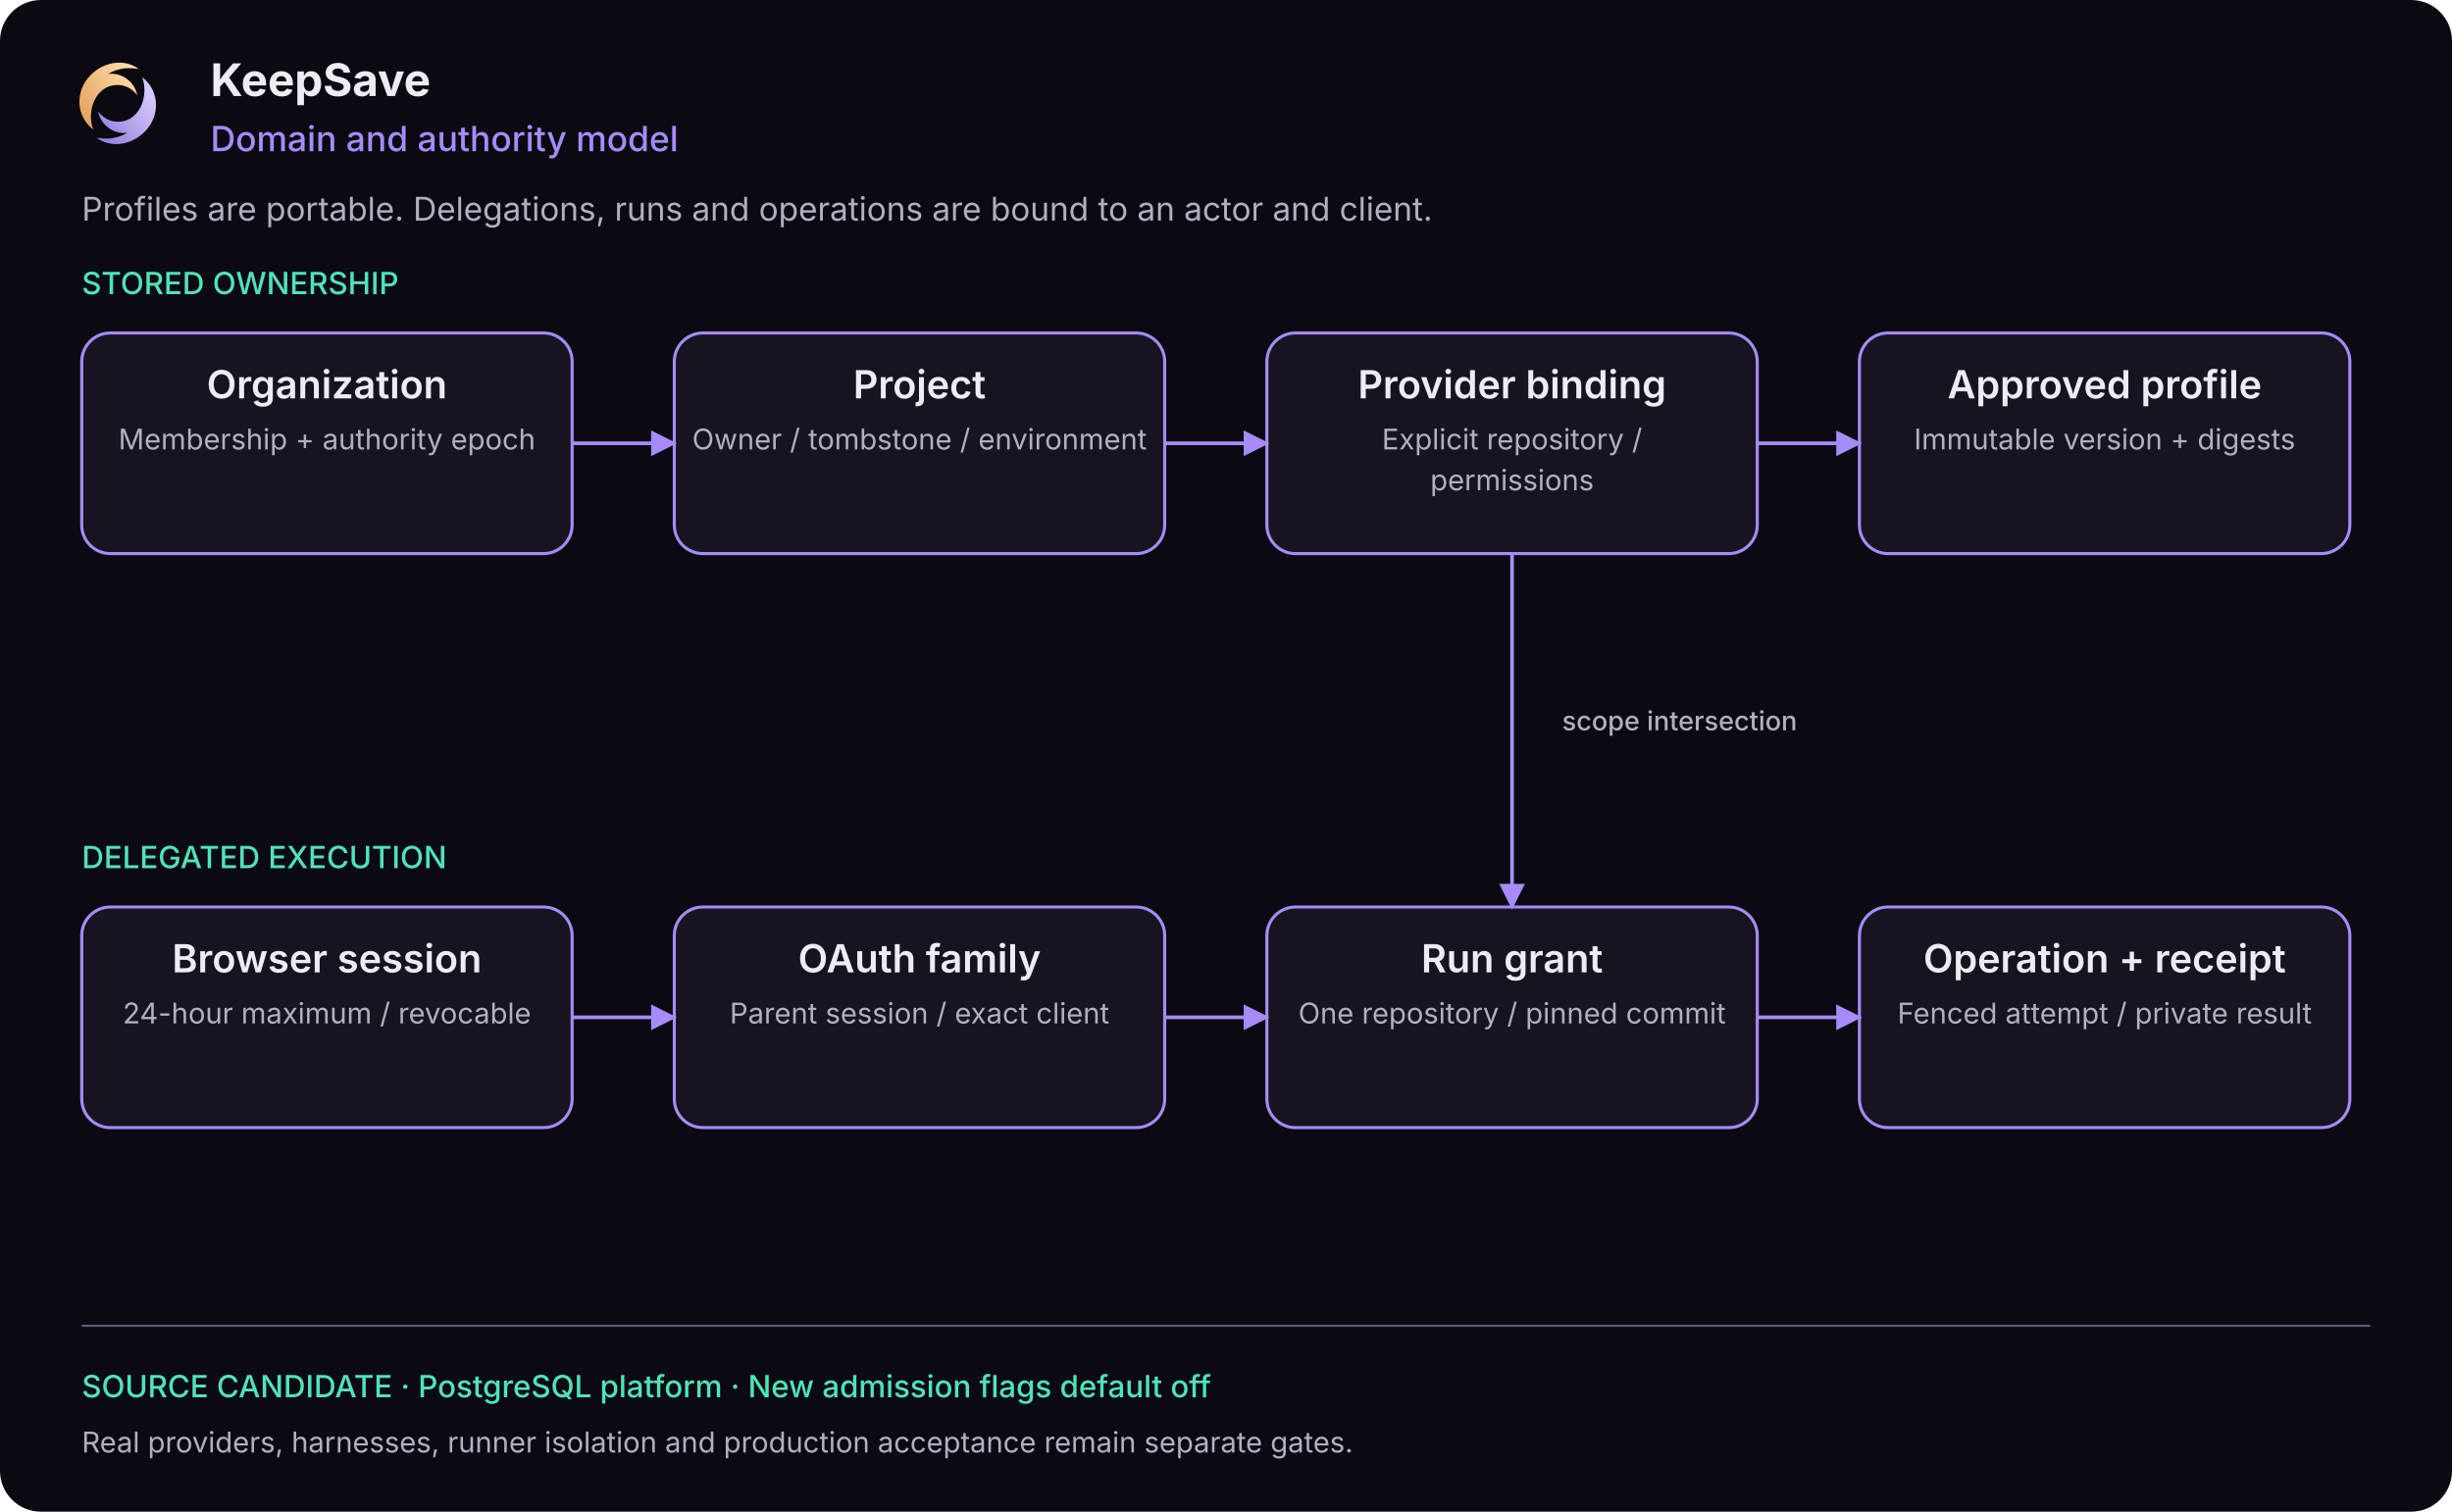
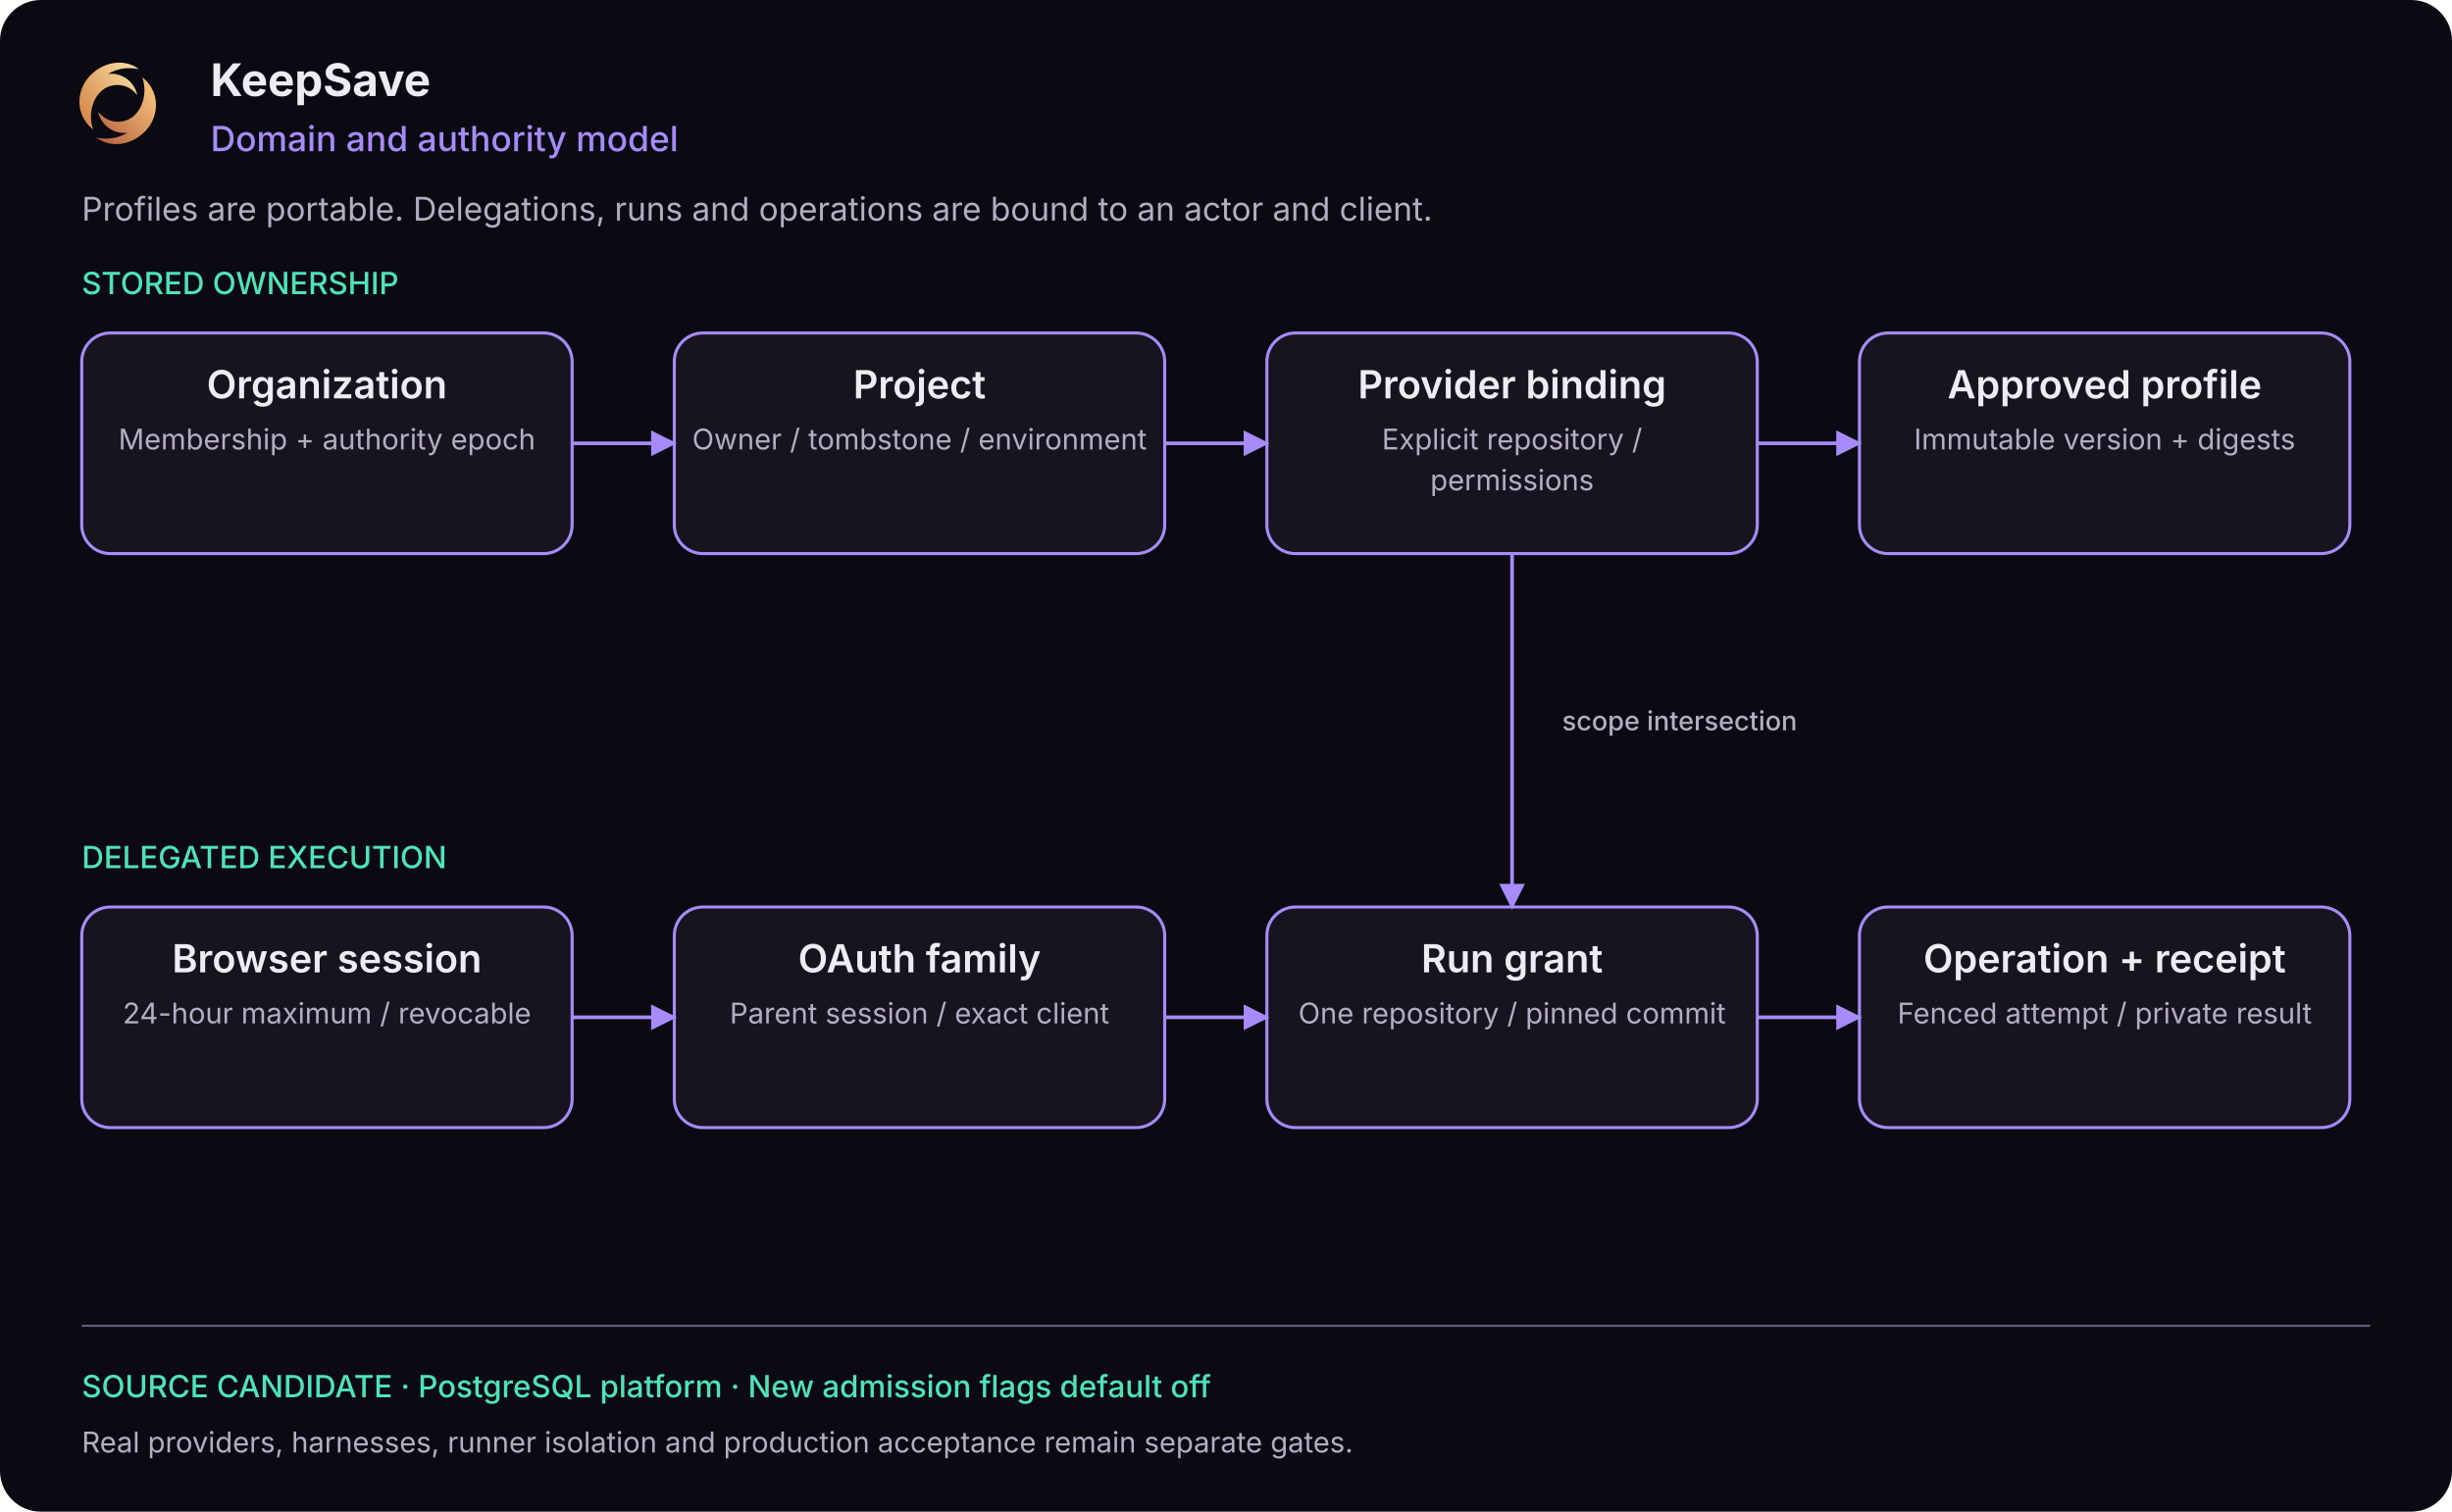
<svg xmlns="http://www.w3.org/2000/svg" width="1200" height="740" viewBox="0 0 1200 740" role="img" aria-labelledby="title desc">
  <defs>
    <marker id="arrow" viewBox="0 0 10 10" refX="9" refY="5" markerWidth="7" markerHeight="7" orient="auto-start-reverse">
      <path d="M0 0L10 5L0 10Z" fill="#a78bfa" />
    </marker>
  </defs>
  <rect width="1200" height="740" rx="20" fill="#0b0a12" />
  <g transform="translate(32 25) scale(.8)">
    <defs>
      <linearGradient id="warm" x1="10" y1="35" x2="44" y2="12" gradientUnits="userSpaceOnUse">
-         <stop stop-color="#e7a566" />
-         <stop offset="1" stop-color="#ffe2ad" />
+         <stop stop-color="#d98d50" />
+         <stop offset="1" stop-color="#f8dda2" />
      </linearGradient>
-       <linearGradient id="cool" x1="54" y1="29" x2="23" y2="54" gradientUnits="userSpaceOnUse">
-         <stop stop-color="#d6c9ff" />
-         <stop offset="1" stop-color="#9680dc" />
+       <linearGradient id="copper" x1="54" y1="29" x2="23" y2="54" gradientUnits="userSpaceOnUse">
+         <stop stop-color="#f1ba76" />
+         <stop offset="1" stop-color="#b96743" />
      </linearGradient>
    </defs>
    <path d="M45 11C34 3 19 8 12 19C6 29 8 41 17 48C13 37 18 23 29 21C35 20 40 22 44 27C42 18 34 13 26 14C33 10 39 10 45 11Z" fill="url(#warm)" />
-     <path d="M19 53C30 61 45 56 52 45C58 35 56 23 47 16C51 27 46 41 35 43C29 44 24 42 20 37C22 46 30 51 38 50C31 54 25 54 19 53Z" fill="url(#cool)" />
+     <path d="M19 53C30 61 45 56 52 45C58 35 56 23 47 16C51 27 46 41 35 43C29 44 24 42 20 37C22 46 30 51 38 50C31 54 25 54 19 53Z" fill="url(#copper)" />
  </g>
  <text x="103" y="47" fill="#eeecf3" font-family="Geist, Inter, ui-sans-serif, system-ui, sans-serif" font-size="22" font-weight="650" text-anchor="start">KeepSave</text>
  <text x="103" y="74" fill="#a78bfa" font-family="Geist, Inter, ui-sans-serif, system-ui, sans-serif" font-size="17" font-weight="550" text-anchor="start">Domain and authority model</text>
  <text x="40" y="108" fill="#b4aec3" font-family="Geist, Inter, ui-sans-serif, system-ui, sans-serif" font-size="16" font-weight="400" text-anchor="start">Profiles are portable. Delegations, runs and operations are bound to an actor and client.</text>
  <path d="M40 649H1160" stroke="#685c80" />
  <text x="40" y="684" fill="#4fe3b8" font-family="Geist, Inter, ui-sans-serif, system-ui, sans-serif" font-size="15" font-weight="500" text-anchor="start">SOURCE CANDIDATE · PostgreSQL platform · New admission flags default off</text>
  <text x="40" y="711" fill="#b4aec3" font-family="Geist, Inter, ui-sans-serif, system-ui, sans-serif" font-size="14" font-weight="400" text-anchor="start">Real providers, harnesses, runner isolation and production acceptance remain separate gates.</text>
  <text x="40" y="144" fill="#4fe3b8" font-family="Geist, Inter, ui-sans-serif, system-ui, sans-serif" font-size="15" font-weight="550" text-anchor="start">STORED OWNERSHIP</text>
  <rect x="40" y="163" width="240" height="108" rx="14" fill="#17141f" stroke="#a78bfa" stroke-width="1.5" />
  <text x="160.0" y="195" fill="#eeecf3" font-family="Geist, Inter, ui-sans-serif, system-ui, sans-serif" font-size="19" font-weight="600" text-anchor="middle">Organization</text>
  <text x="160.0" y="220" fill="#b4aec3" font-family="Geist, Inter, ui-sans-serif, system-ui, sans-serif" font-size="14" font-weight="400" text-anchor="middle">Membership + authority epoch</text>
  <rect x="330" y="163" width="240" height="108" rx="14" fill="#17141f" stroke="#a78bfa" stroke-width="1.5" />
  <text x="450.0" y="195" fill="#eeecf3" font-family="Geist, Inter, ui-sans-serif, system-ui, sans-serif" font-size="19" font-weight="600" text-anchor="middle">Project</text>
  <text x="450.0" y="220" fill="#b4aec3" font-family="Geist, Inter, ui-sans-serif, system-ui, sans-serif" font-size="14" font-weight="400" text-anchor="middle">Owner / tombstone / environment</text>
  <rect x="620" y="163" width="240" height="108" rx="14" fill="#17141f" stroke="#a78bfa" stroke-width="1.5" />
  <text x="740.0" y="195" fill="#eeecf3" font-family="Geist, Inter, ui-sans-serif, system-ui, sans-serif" font-size="19" font-weight="600" text-anchor="middle">Provider binding</text>
  <text x="740.0" y="220" fill="#b4aec3" font-family="Geist, Inter, ui-sans-serif, system-ui, sans-serif" font-size="14" font-weight="400" text-anchor="middle">Explicit repository /</text>
  <text x="740.0" y="240" fill="#b4aec3" font-family="Geist, Inter, ui-sans-serif, system-ui, sans-serif" font-size="14" font-weight="400" text-anchor="middle">permissions</text>
  <rect x="910" y="163" width="240" height="108" rx="14" fill="#17141f" stroke="#a78bfa" stroke-width="1.5" />
  <text x="1030.0" y="195" fill="#eeecf3" font-family="Geist, Inter, ui-sans-serif, system-ui, sans-serif" font-size="19" font-weight="600" text-anchor="middle">Approved profile</text>
  <text x="1030.0" y="220" fill="#b4aec3" font-family="Geist, Inter, ui-sans-serif, system-ui, sans-serif" font-size="14" font-weight="400" text-anchor="middle">Immutable version + digests</text>
  <path d="M280 217.0L330 217.0" fill="none" stroke="#a78bfa" stroke-width="1.8" marker-end="url(#arrow)" />
  <path d="M570 217.0L620 217.0" fill="none" stroke="#a78bfa" stroke-width="1.8" marker-end="url(#arrow)" />
  <path d="M860 217.0L910 217.0" fill="none" stroke="#a78bfa" stroke-width="1.8" marker-end="url(#arrow)" />
  <text x="40" y="425" fill="#4fe3b8" font-family="Geist, Inter, ui-sans-serif, system-ui, sans-serif" font-size="15" font-weight="550" text-anchor="start">DELEGATED EXECUTION</text>
  <rect x="40" y="444" width="240" height="108" rx="14" fill="#17141f" stroke="#a78bfa" stroke-width="1.5" />
  <text x="160.0" y="476" fill="#eeecf3" font-family="Geist, Inter, ui-sans-serif, system-ui, sans-serif" font-size="19" font-weight="600" text-anchor="middle">Browser session</text>
  <text x="160.0" y="501" fill="#b4aec3" font-family="Geist, Inter, ui-sans-serif, system-ui, sans-serif" font-size="14" font-weight="400" text-anchor="middle">24-hour maximum / revocable</text>
  <rect x="330" y="444" width="240" height="108" rx="14" fill="#17141f" stroke="#a78bfa" stroke-width="1.5" />
  <text x="450.0" y="476" fill="#eeecf3" font-family="Geist, Inter, ui-sans-serif, system-ui, sans-serif" font-size="19" font-weight="600" text-anchor="middle">OAuth family</text>
  <text x="450.0" y="501" fill="#b4aec3" font-family="Geist, Inter, ui-sans-serif, system-ui, sans-serif" font-size="14" font-weight="400" text-anchor="middle">Parent session / exact client</text>
  <rect x="620" y="444" width="240" height="108" rx="14" fill="#17141f" stroke="#a78bfa" stroke-width="1.5" />
  <text x="740.0" y="476" fill="#eeecf3" font-family="Geist, Inter, ui-sans-serif, system-ui, sans-serif" font-size="19" font-weight="600" text-anchor="middle">Run grant</text>
  <text x="740.0" y="501" fill="#b4aec3" font-family="Geist, Inter, ui-sans-serif, system-ui, sans-serif" font-size="14" font-weight="400" text-anchor="middle">One repository / pinned commit</text>
  <rect x="910" y="444" width="240" height="108" rx="14" fill="#17141f" stroke="#a78bfa" stroke-width="1.5" />
  <text x="1030.0" y="476" fill="#eeecf3" font-family="Geist, Inter, ui-sans-serif, system-ui, sans-serif" font-size="19" font-weight="600" text-anchor="middle">Operation + receipt</text>
  <text x="1030.0" y="501" fill="#b4aec3" font-family="Geist, Inter, ui-sans-serif, system-ui, sans-serif" font-size="14" font-weight="400" text-anchor="middle">Fenced attempt / private result</text>
  <path d="M280 498.0L330 498.0" fill="none" stroke="#a78bfa" stroke-width="1.8" marker-end="url(#arrow)" />
  <path d="M570 498.0L620 498.0" fill="none" stroke="#a78bfa" stroke-width="1.8" marker-end="url(#arrow)" />
  <path d="M860 498.0L910 498.0" fill="none" stroke="#a78bfa" stroke-width="1.8" marker-end="url(#arrow)" />
  <path d="M740.0 271L740.0 444" fill="none" stroke="#a78bfa" stroke-width="1.8" marker-end="url(#arrow)" />
  <text x="822.0" y="357.5" fill="#b4aec3" font-family="Geist, Inter, ui-sans-serif, system-ui, sans-serif" font-size="13" font-weight="500" text-anchor="middle">scope intersection</text>
</svg>
